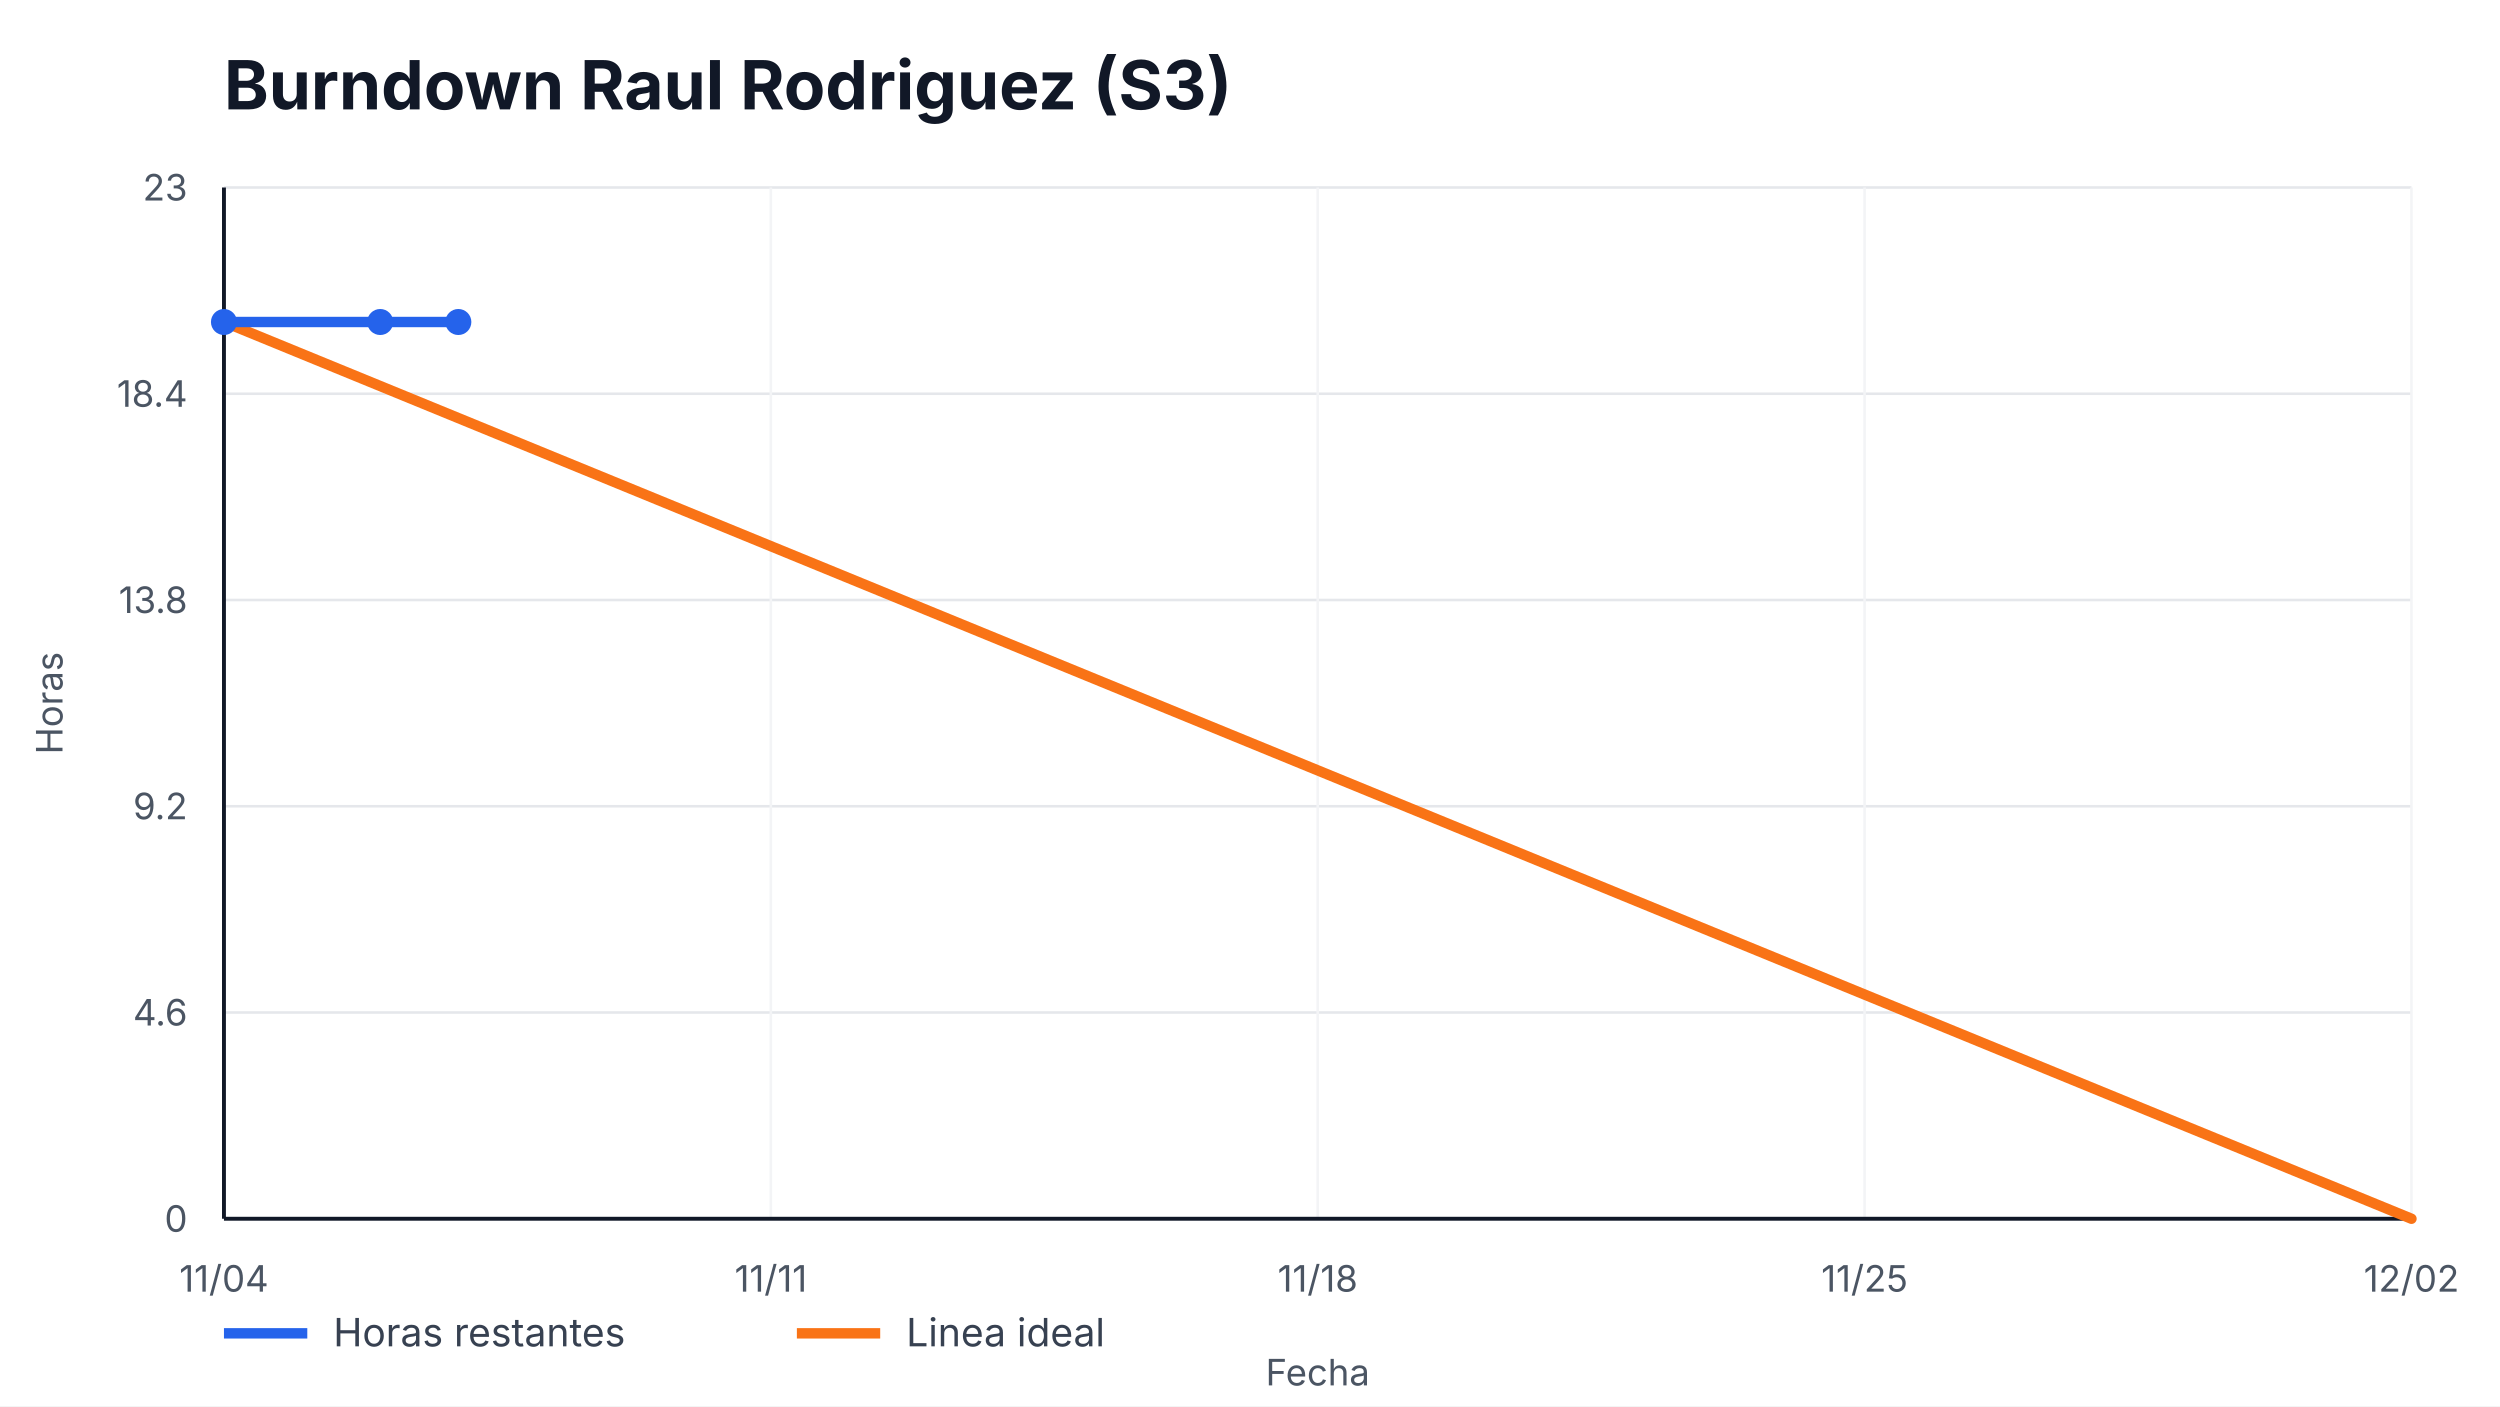
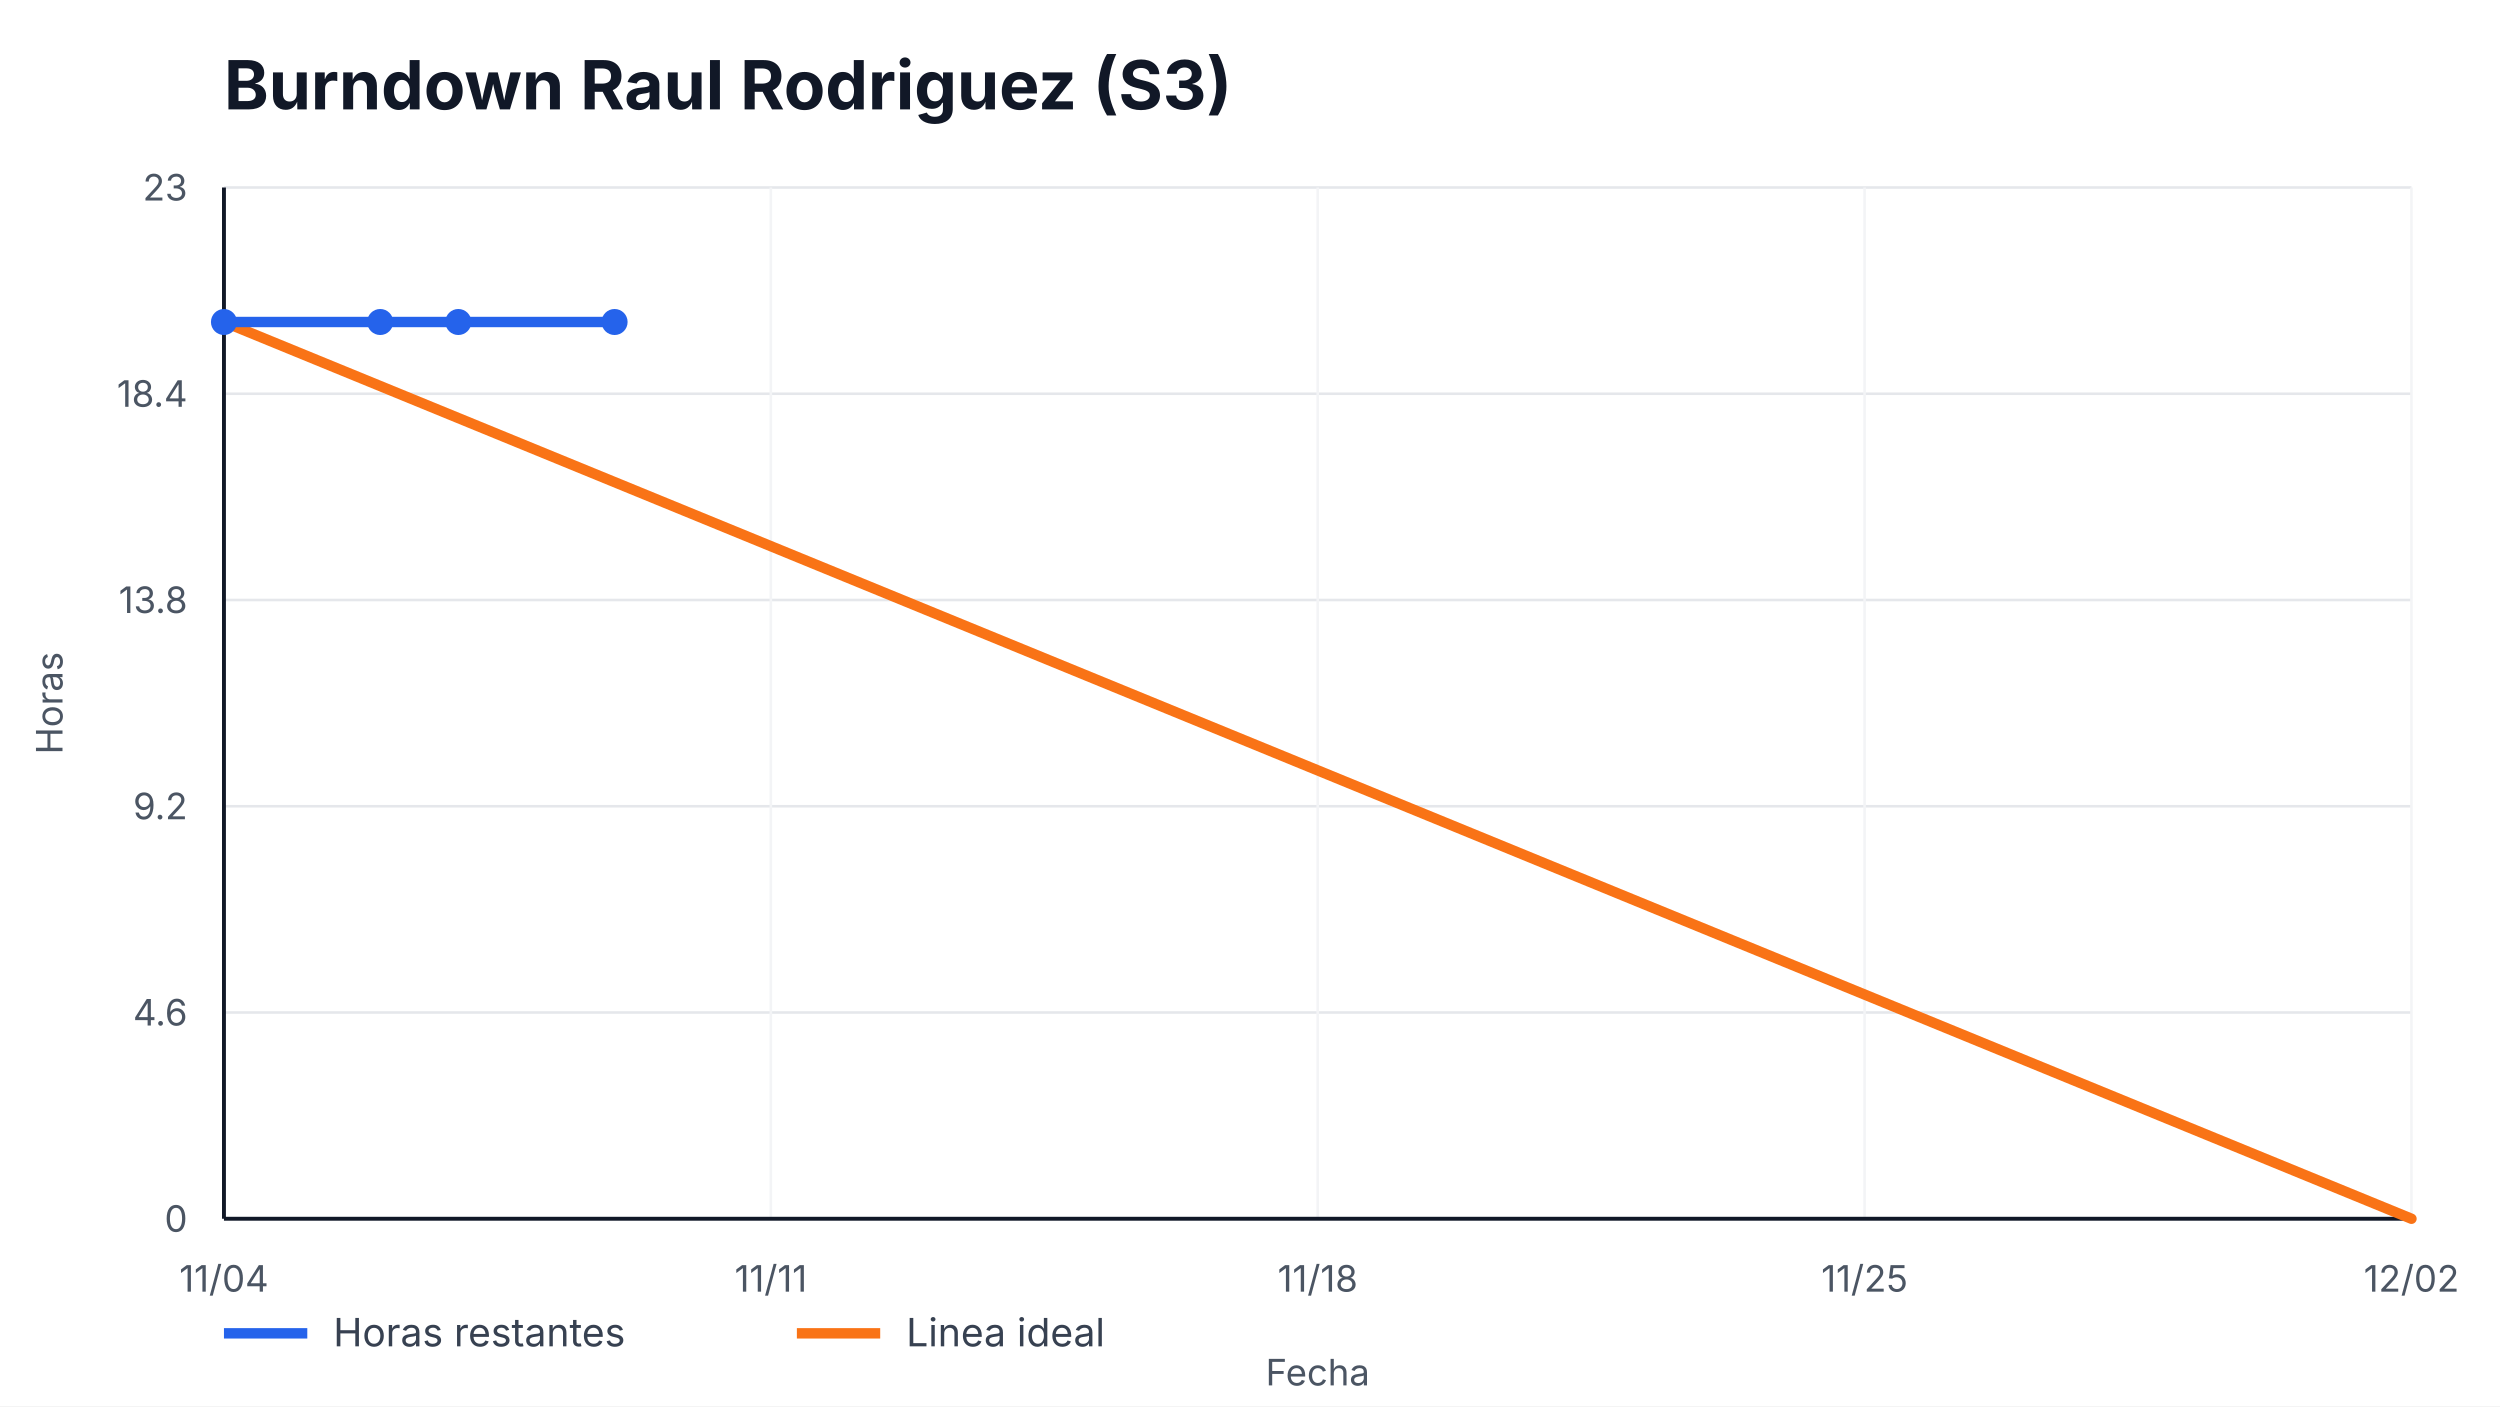
<svg xmlns="http://www.w3.org/2000/svg" width="960" height="540" viewBox="0 0 960 540" role="img" aria-label="Burndown Raul Rodriguez (S3)">
  <style>
    text { font-family: -apple-system, BlinkMacSystemFont, "Segoe UI", sans-serif; fill: #111827; }
    .title { font-size: 26px; font-weight: 700; }
    .axis { font-size: 14px; fill: #4b5563; }
    .legend { font-size: 15px; fill: #374151; }
    .overrun { font-size: 14px; font-weight: 700; fill: #b91c1c; }
  </style>
  <rect width="100%" height="100%" fill="#ffffff" />
  <text x="86" y="42" class="title">Burndown Raul Rodriguez (S3)</text>
  <g>
    <line x1="86" y1="468.00" x2="926" y2="468.00" stroke="#e5e7eb" />
    <line x1="86" y1="388.80" x2="926" y2="388.80" stroke="#e5e7eb" />
    <line x1="86" y1="309.60" x2="926" y2="309.60" stroke="#e5e7eb" />
    <line x1="86" y1="230.40" x2="926" y2="230.40" stroke="#e5e7eb" />
    <line x1="86" y1="151.20" x2="926" y2="151.20" stroke="#e5e7eb" />
    <line x1="86" y1="72.00" x2="926" y2="72.00" stroke="#e5e7eb" />
  </g>
  <g>
    <line x1="86.00" y1="72" x2="86.00" y2="468" stroke="#f3f4f6" />
    <text x="86.00" y="496" text-anchor="middle" class="axis">11/04</text>
    <line x1="296.00" y1="72" x2="296.00" y2="468" stroke="#f3f4f6" />
    <text x="296.00" y="496" text-anchor="middle" class="axis">11/11</text>
    <line x1="506.00" y1="72" x2="506.00" y2="468" stroke="#f3f4f6" />
    <text x="506.00" y="496" text-anchor="middle" class="axis">11/18</text>
    <line x1="716.00" y1="72" x2="716.00" y2="468" stroke="#f3f4f6" />
    <text x="716.00" y="496" text-anchor="middle" class="axis">11/25</text>
    <line x1="926.00" y1="72" x2="926.00" y2="468" stroke="#f3f4f6" />
    <text x="926.00" y="496" text-anchor="middle" class="axis">12/02</text>
  </g>
  <line x1="86" y1="468" x2="926" y2="468" stroke="#111827" stroke-width="1.5" />
  <line x1="86" y1="72" x2="86" y2="468" stroke="#111827" stroke-width="1.5" />
  <g>
    <text x="72" y="473.00" text-anchor="end" class="axis">0</text>
    <text x="72" y="393.80" text-anchor="end" class="axis">4.6</text>
    <text x="72" y="314.60" text-anchor="end" class="axis">9.2</text>
    <text x="72" y="235.40" text-anchor="end" class="axis">13.8</text>
    <text x="72" y="156.20" text-anchor="end" class="axis">18.4</text>
    <text x="72" y="77.00" text-anchor="end" class="axis">23</text>
  </g>
  <polyline points="86.00,123.65 926.00,468.00" fill="none" stroke="#f97316" stroke-width="4" stroke-linecap="round" />
-   <polyline points="86.00,123.65 146.00,123.65 176.00,123.65" fill="none" stroke="#2563eb" stroke-width="4" stroke-linecap="round" stroke-linejoin="round" />
+   <polyline points="86.00,123.65 146.00,123.65 176.00,123.65 236.00,123.65" fill="none" stroke="#2563eb" stroke-width="4" stroke-linecap="round" stroke-linejoin="round" />
  <g>
    <circle cx="86.00" cy="123.65" r="5" fill="#2563eb" />
    <circle cx="146.00" cy="123.65" r="5" fill="#2563eb" />
    <circle cx="176.00" cy="123.65" r="5" fill="#2563eb" />
+     <circle cx="236.00" cy="123.65" r="5" fill="#2563eb" />
  </g>
  <line x1="86" y1="512" x2="118" y2="512" stroke="#2563eb" stroke-width="4" />
  <text x="128" y="517" class="legend">Horas restantes</text>
  <line x1="306" y1="512" x2="338" y2="512" stroke="#f97316" stroke-width="4" />
  <text x="348" y="517" class="legend">Linea ideal</text>
  <text x="506.0" y="532" text-anchor="middle" class="axis">Fecha</text>
  <text x="24" y="270.0" transform="rotate(-90 24,270.0)" text-anchor="middle" class="axis">Horas</text>
</svg>
